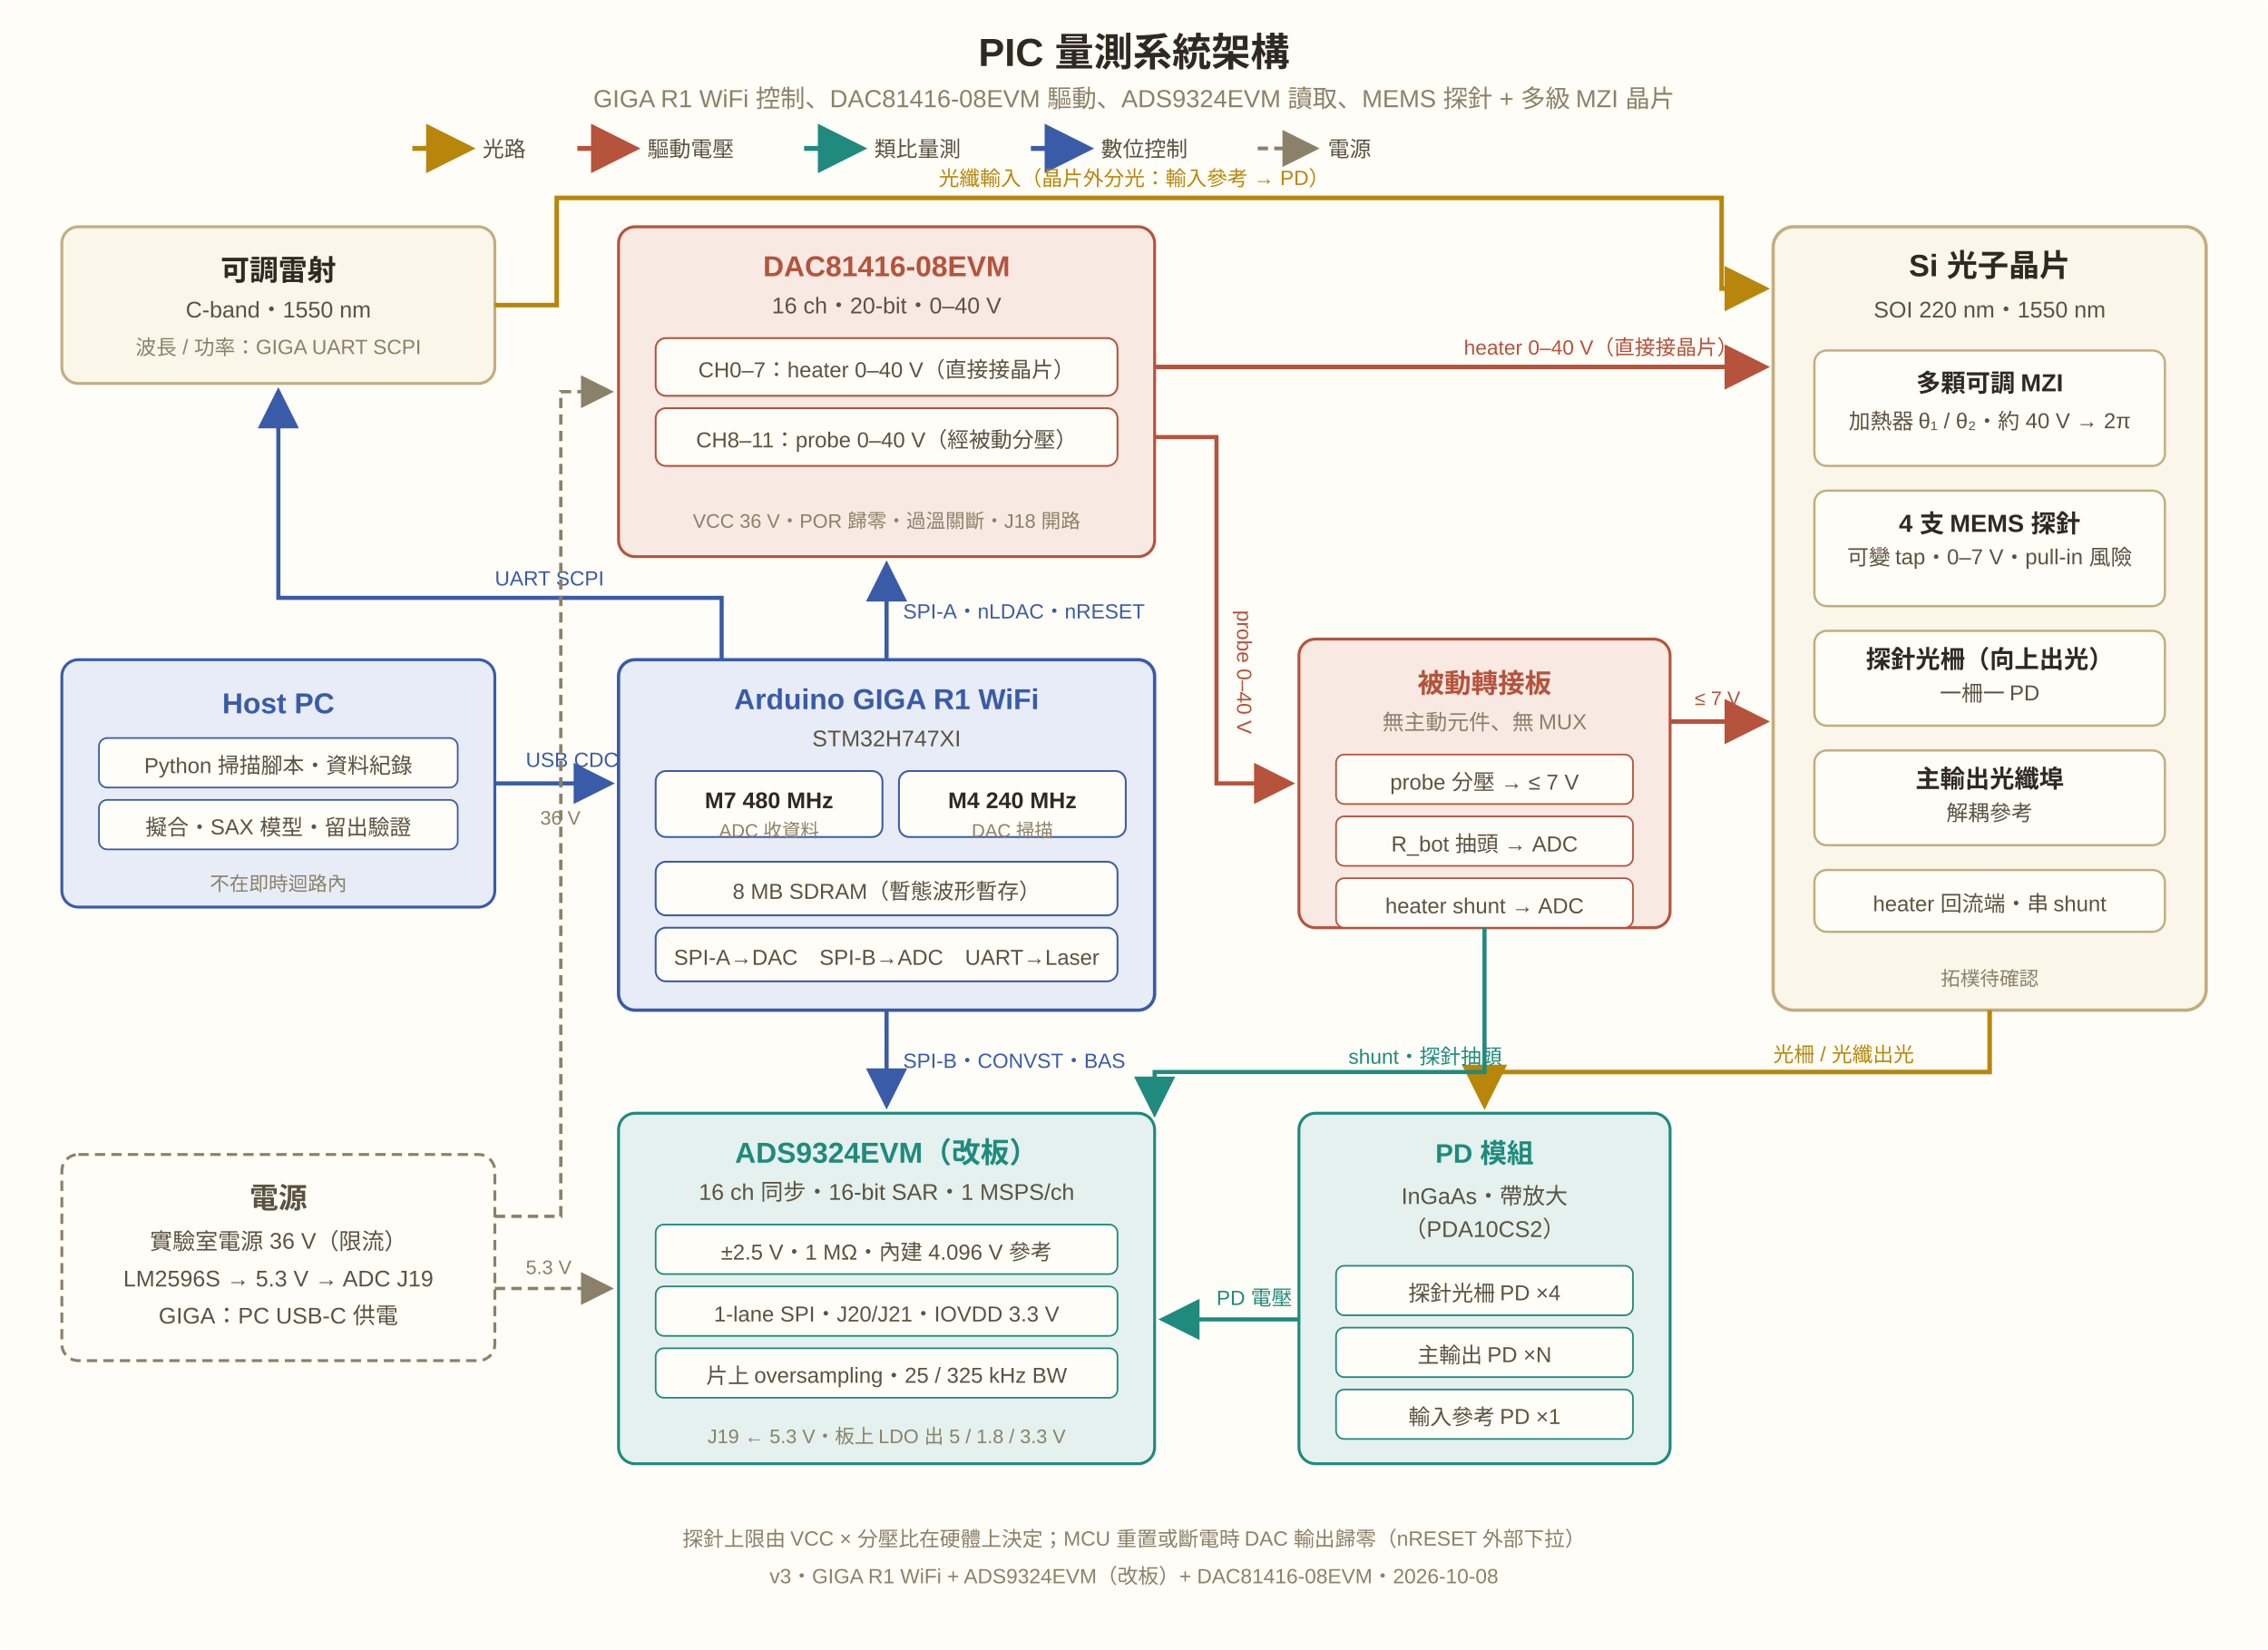
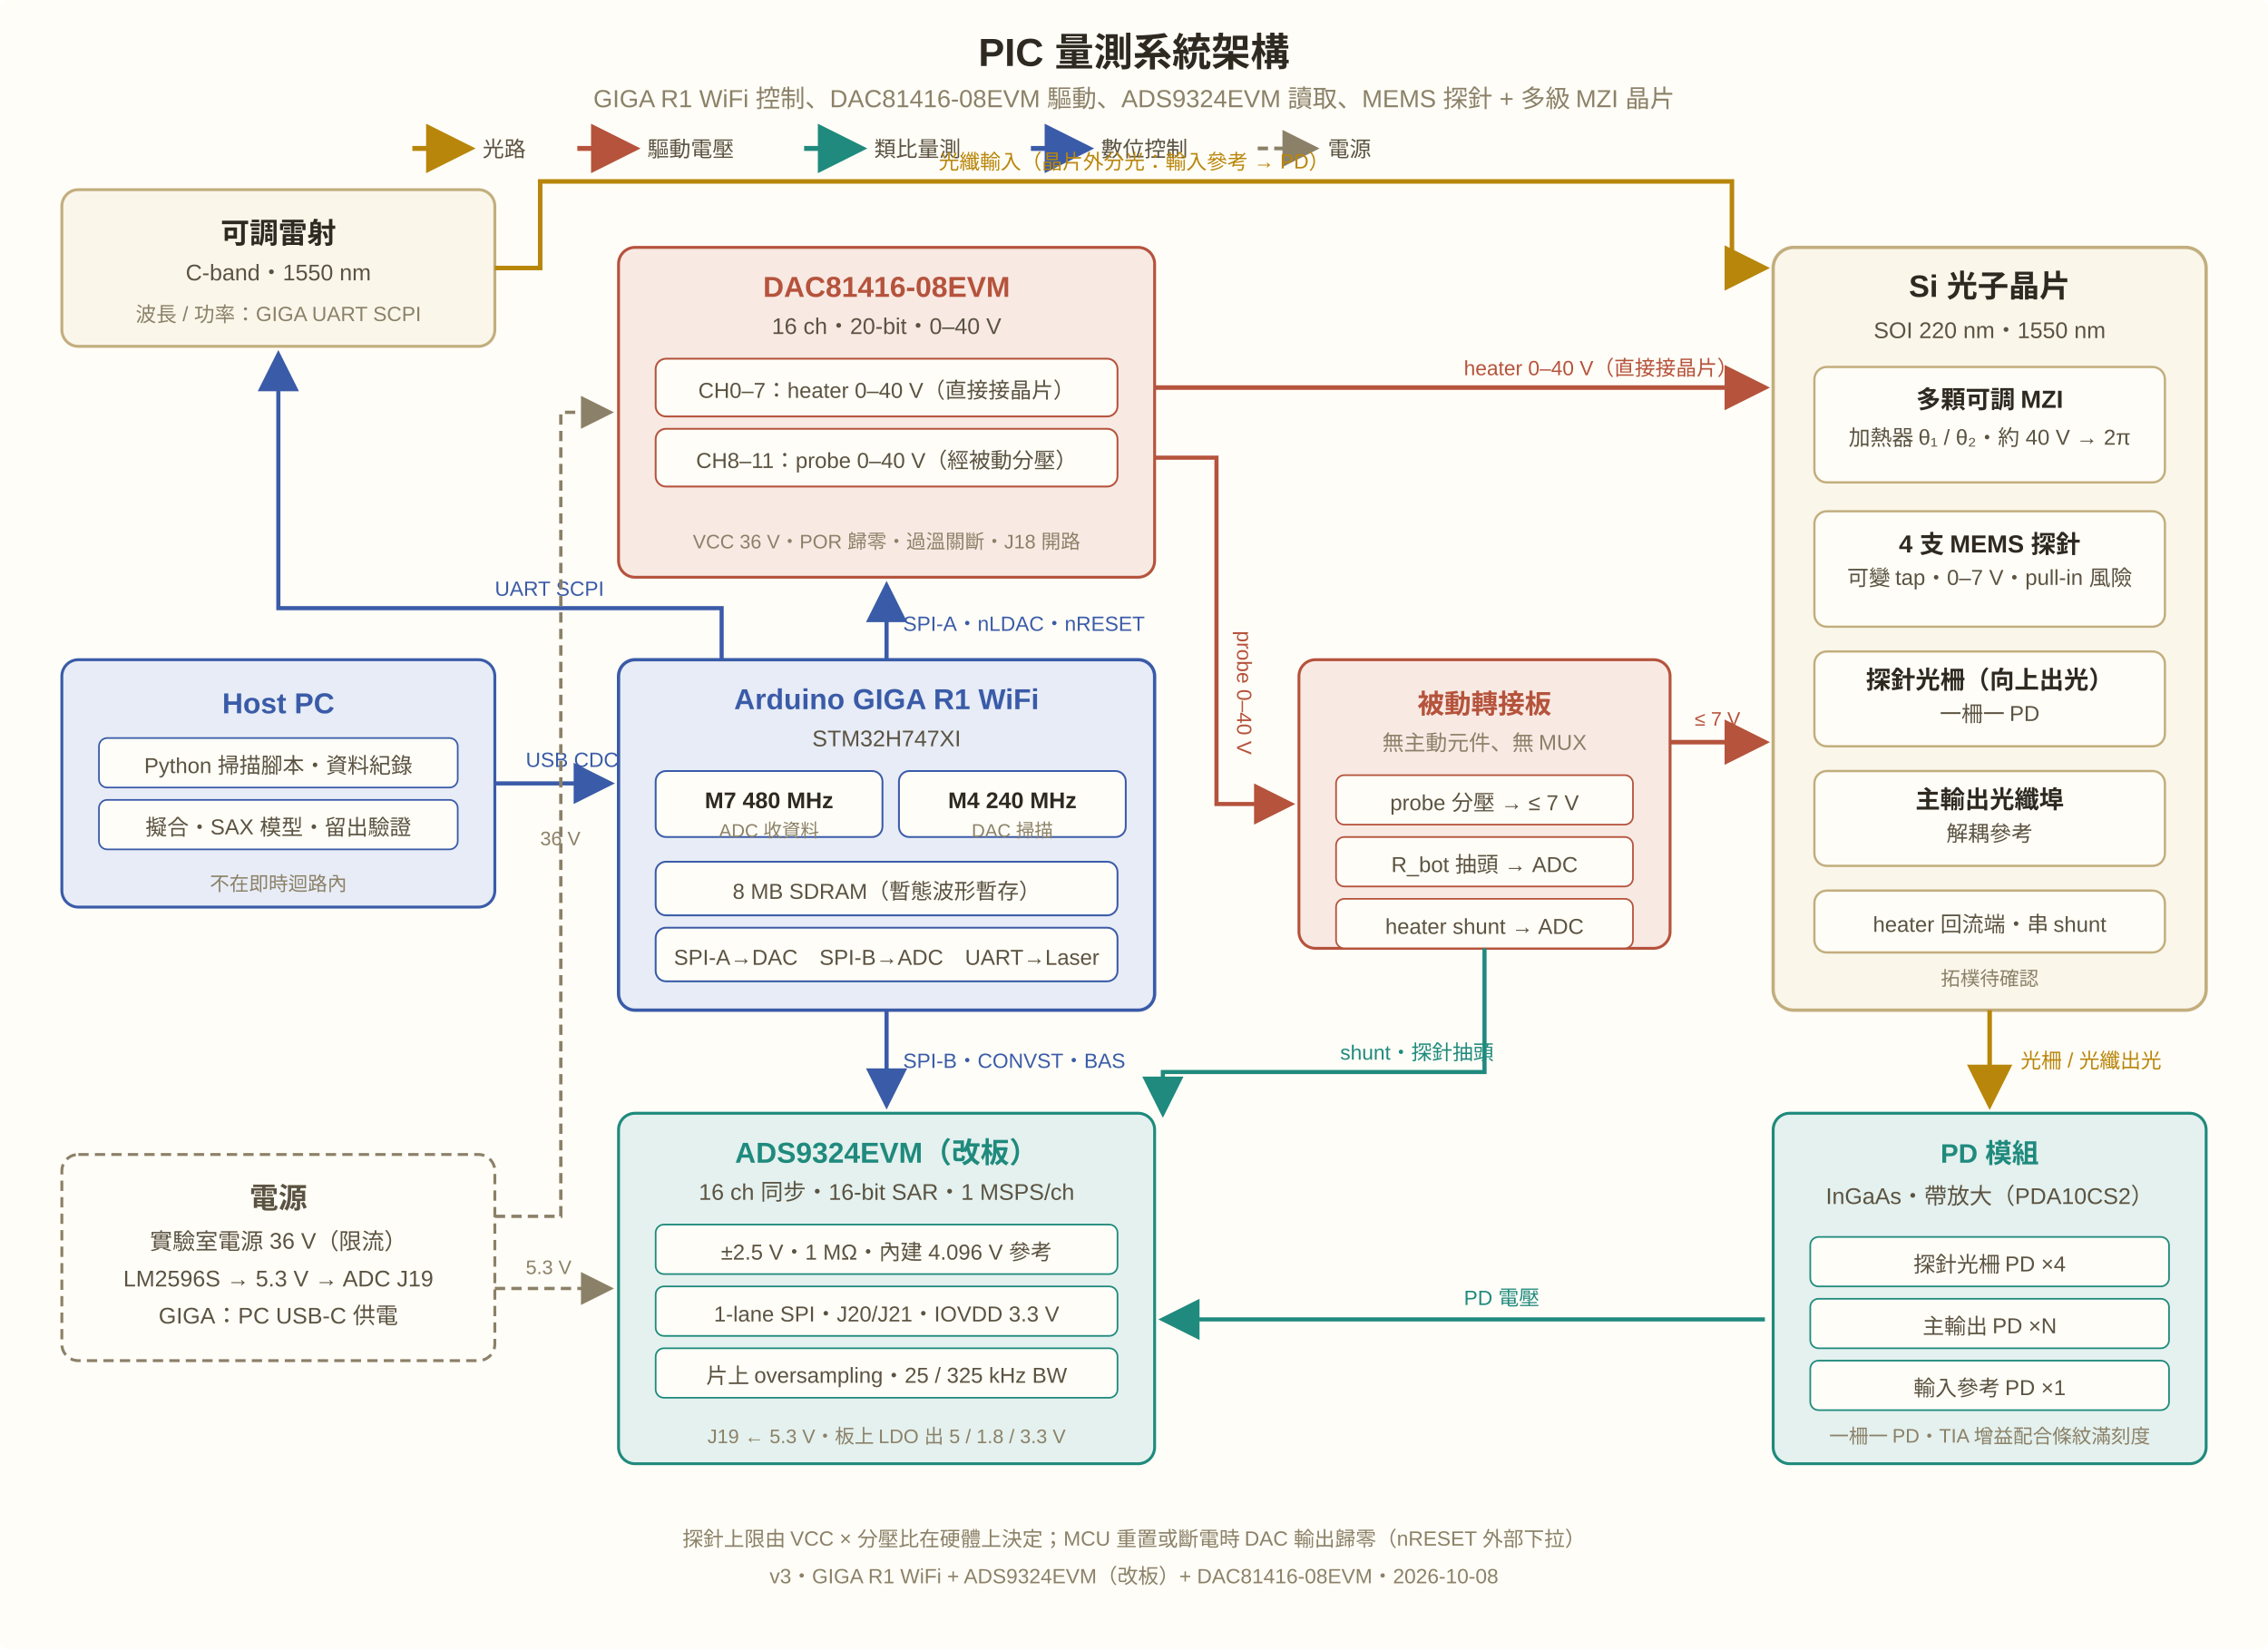
<svg xmlns="http://www.w3.org/2000/svg" viewBox="0 0 1100 800" font-family="'Noto Sans TC','PingFang TC','Microsoft JhengHei',Arial,sans-serif">
  <defs>
    <marker id="ao" viewBox="0 0 9 9" refX="8" refY="4.5" markerWidth="10" markerHeight="10" orient="auto">
      <path d="M0,0 L9,4.5 L0,9 Z" fill="#B8860B" />
    </marker>
    <marker id="ah" viewBox="0 0 9 9" refX="8" refY="4.5" markerWidth="10" markerHeight="10" orient="auto">
      <path d="M0,0 L9,4.5 L0,9 Z" fill="#B5533C" />
    </marker>
    <marker id="aa" viewBox="0 0 9 9" refX="8" refY="4.5" markerWidth="10" markerHeight="10" orient="auto">
      <path d="M0,0 L9,4.5 L0,9 Z" fill="#1F8A7D" />
    </marker>
    <marker id="ad" viewBox="0 0 9 9" refX="8" refY="4.5" markerWidth="10" markerHeight="10" orient="auto">
      <path d="M0,0 L9,4.5 L0,9 Z" fill="#3A5BA8" />
    </marker>
    <marker id="ap" viewBox="0 0 9 9" refX="8" refY="4.5" markerWidth="10" markerHeight="10" orient="auto">
      <path d="M0,0 L9,4.5 L0,9 Z" fill="#8B8168" />
    </marker>
  </defs>
  <rect width="1100" height="800" fill="#FFFDF7" rx="4" />
  <text x="550" y="32" text-anchor="middle" font-size="19" font-weight="700" fill="#2E2A22">PIC 量測系統架構</text>
  <text x="550" y="52" text-anchor="middle" font-size="12" fill="#8B8168">GIGA R1 WiFi 控制、DAC81416-08EVM 驅動、ADS9324EVM 讀取、MEMS 探針 + 多級 MZI 晶片</text>
  <line x1="200" y1="72" x2="228" y2="72" stroke="#B8860B" stroke-width="2.4" marker-end="url(#ao)" />
  <text x="234" y="76" font-size="10.5" fill="#5B5342">光路</text>
  <line x1="280" y1="72" x2="308" y2="72" stroke="#B5533C" stroke-width="2.4" marker-end="url(#ah)" />
  <text x="314" y="76" font-size="10.5" fill="#5B5342">驅動電壓</text>
  <line x1="390" y1="72" x2="418" y2="72" stroke="#1F8A7D" stroke-width="2.4" marker-end="url(#aa)" />
  <text x="424" y="76" font-size="10.5" fill="#5B5342">類比量測</text>
  <line x1="500" y1="72" x2="528" y2="72" stroke="#3A5BA8" stroke-width="2.4" marker-end="url(#ad)" />
  <text x="534" y="76" font-size="10.5" fill="#5B5342">數位控制</text>
  <line x1="610" y1="72" x2="638" y2="72" stroke="#8B8168" stroke-width="1.8" stroke-dasharray="5 3" marker-end="url(#ap)" />
  <text x="644" y="76" font-size="10.5" fill="#5B5342">電源</text>
-   <rect x="30" y="110" width="210" height="76" rx="8" fill="#FAF6EA" stroke="#C2AE7E" stroke-width="1.4" />
-   <text x="135" y="136" text-anchor="middle" font-size="14" font-weight="700" fill="#2E2A22">可調雷射</text>
-   <text x="135" y="154" text-anchor="middle" font-size="11" fill="#5B5342">C-band・1550 nm</text>
-   <text x="135" y="172" text-anchor="middle" font-size="10" fill="#8B8168">波長 / 功率：GIGA UART SCPI</text>
-   <rect x="300" y="110" width="260" height="160" rx="8" fill="#F8E9E3" stroke="#B5533C" stroke-width="1.4" />
-   <text x="430" y="134" text-anchor="middle" font-size="14" font-weight="700" fill="#B5533C">DAC81416-08EVM</text>
-   <text x="430" y="152" text-anchor="middle" font-size="11" fill="#5B5342">16 ch・20-bit・0–40 V</text>
-   <rect x="318" y="164" width="224" height="28" rx="5" fill="#FFFDF7" stroke="#B5533C" stroke-width="0.9" />
-   <text x="430" y="183" text-anchor="middle" font-size="10.5" fill="#5B5342">CH0–7：heater 0–40 V（直接接晶片）</text>
-   <rect x="318" y="198" width="224" height="28" rx="5" fill="#FFFDF7" stroke="#B5533C" stroke-width="0.9" />
-   <text x="430" y="217" text-anchor="middle" font-size="10.5" fill="#5B5342">CH8–11：probe 0–40 V（經被動分壓）</text>
-   <text x="430" y="256" text-anchor="middle" font-size="9.5" fill="#8B8168">VCC 36 V・POR 歸零・過溫關斷・J18 開路</text>
-   <rect x="860" y="110" width="210" height="380" rx="10" fill="#FAF6EA" stroke="#C2AE7E" stroke-width="1.6" />
-   <text x="965" y="134" text-anchor="middle" font-size="15" font-weight="700" fill="#2E2A22">Si 光子晶片</text>
-   <text x="965" y="154" text-anchor="middle" font-size="11" fill="#5B5342">SOI 220 nm・1550 nm</text>
-   <rect x="880" y="170" width="170" height="56" rx="6" fill="#FFFDF7" stroke="#C2AE7E" stroke-width="1.1" />
-   <text x="965" y="190" text-anchor="middle" font-size="12" font-weight="600" fill="#2E2A22">多顆可調 MZI</text>
-   <text x="965" y="208" text-anchor="middle" font-size="10.5" fill="#5B5342">加熱器 θ₁ / θ₂・約 40 V → 2π</text>
-   <rect x="880" y="238" width="170" height="56" rx="6" fill="#FFFDF7" stroke="#C2AE7E" stroke-width="1.1" />
-   <text x="965" y="258" text-anchor="middle" font-size="12" font-weight="600" fill="#2E2A22">4 支 MEMS 探針</text>
-   <text x="965" y="274" text-anchor="middle" font-size="10.5" fill="#5B5342">可變 tap・0–7 V・pull-in 風險</text>
-   <rect x="880" y="306" width="170" height="46" rx="6" fill="#FFFDF7" stroke="#C2AE7E" stroke-width="1.1" />
-   <text x="965" y="324" text-anchor="middle" font-size="12" font-weight="600" fill="#2E2A22">探針光柵（向上出光）</text>
-   <text x="965" y="340" text-anchor="middle" font-size="10.5" fill="#5B5342">一柵一 PD</text>
-   <rect x="880" y="364" width="170" height="46" rx="6" fill="#FFFDF7" stroke="#C2AE7E" stroke-width="1.1" />
-   <text x="965" y="382" text-anchor="middle" font-size="12" font-weight="600" fill="#2E2A22">主輸出光纖埠</text>
-   <text x="965" y="398" text-anchor="middle" font-size="10.5" fill="#5B5342">解耦參考</text>
-   <rect x="880" y="422" width="170" height="30" rx="6" fill="#FFFDF7" stroke="#C2AE7E" stroke-width="1.1" />
-   <text x="965" y="442" text-anchor="middle" font-size="10.5" fill="#5B5342">heater 回流端・串 shunt</text>
+   <rect x="30" y="92" width="210" height="76" rx="8" fill="#FAF6EA" stroke="#C2AE7E" stroke-width="1.4" />
+   <text x="135" y="118" text-anchor="middle" font-size="14" font-weight="700" fill="#2E2A22">可調雷射</text>
+   <text x="135" y="136" text-anchor="middle" font-size="11" fill="#5B5342">C-band・1550 nm</text>
+   <text x="135" y="156" text-anchor="middle" font-size="10" fill="#8B8168">波長 / 功率：GIGA UART SCPI</text>
+   <rect x="300" y="120" width="260" height="160" rx="8" fill="#F8E9E3" stroke="#B5533C" stroke-width="1.4" />
+   <text x="430" y="144" text-anchor="middle" font-size="14" font-weight="700" fill="#B5533C">DAC81416-08EVM</text>
+   <text x="430" y="162" text-anchor="middle" font-size="11" fill="#5B5342">16 ch・20-bit・0–40 V</text>
+   <rect x="318" y="174" width="224" height="28" rx="5" fill="#FFFDF7" stroke="#B5533C" stroke-width="0.9" />
+   <text x="430" y="193" text-anchor="middle" font-size="10.5" fill="#5B5342">CH0–7：heater 0–40 V（直接接晶片）</text>
+   <rect x="318" y="208" width="224" height="28" rx="5" fill="#FFFDF7" stroke="#B5533C" stroke-width="0.9" />
+   <text x="430" y="227" text-anchor="middle" font-size="10.5" fill="#5B5342">CH8–11：probe 0–40 V（經被動分壓）</text>
+   <text x="430" y="266" text-anchor="middle" font-size="9.5" fill="#8B8168">VCC 36 V・POR 歸零・過溫關斷・J18 開路</text>
+   <rect x="860" y="120" width="210" height="370" rx="10" fill="#FAF6EA" stroke="#C2AE7E" stroke-width="1.6" />
+   <text x="965" y="144" text-anchor="middle" font-size="15" font-weight="700" fill="#2E2A22">Si 光子晶片</text>
+   <text x="965" y="164" text-anchor="middle" font-size="11" fill="#5B5342">SOI 220 nm・1550 nm</text>
+   <rect x="880" y="178" width="170" height="56" rx="6" fill="#FFFDF7" stroke="#C2AE7E" stroke-width="1.1" />
+   <text x="965" y="198" text-anchor="middle" font-size="12" font-weight="600" fill="#2E2A22">多顆可調 MZI</text>
+   <text x="965" y="216" text-anchor="middle" font-size="10.5" fill="#5B5342">加熱器 θ₁ / θ₂・約 40 V → 2π</text>
+   <rect x="880" y="248" width="170" height="56" rx="6" fill="#FFFDF7" stroke="#C2AE7E" stroke-width="1.1" />
+   <text x="965" y="268" text-anchor="middle" font-size="12" font-weight="600" fill="#2E2A22">4 支 MEMS 探針</text>
+   <text x="965" y="284" text-anchor="middle" font-size="10.5" fill="#5B5342">可變 tap・0–7 V・pull-in 風險</text>
+   <rect x="880" y="316" width="170" height="46" rx="6" fill="#FFFDF7" stroke="#C2AE7E" stroke-width="1.1" />
+   <text x="965" y="334" text-anchor="middle" font-size="12" font-weight="600" fill="#2E2A22">探針光柵（向上出光）</text>
+   <text x="965" y="350" text-anchor="middle" font-size="10.5" fill="#5B5342">一柵一 PD</text>
+   <rect x="880" y="374" width="170" height="46" rx="6" fill="#FFFDF7" stroke="#C2AE7E" stroke-width="1.1" />
+   <text x="965" y="392" text-anchor="middle" font-size="12" font-weight="600" fill="#2E2A22">主輸出光纖埠</text>
+   <text x="965" y="408" text-anchor="middle" font-size="10.5" fill="#5B5342">解耦參考</text>
+   <rect x="880" y="432" width="170" height="30" rx="6" fill="#FFFDF7" stroke="#C2AE7E" stroke-width="1.1" />
+   <text x="965" y="452" text-anchor="middle" font-size="10.5" fill="#5B5342">heater 回流端・串 shunt</text>
  <text x="965" y="478" text-anchor="middle" font-size="9.5" fill="#8B8168">拓樸待確認</text>
  <rect x="30" y="320" width="210" height="120" rx="8" fill="#E7ECF6" stroke="#3A5BA8" stroke-width="1.4" />
  <text x="135" y="346" text-anchor="middle" font-size="14" font-weight="700" fill="#3A5BA8">Host PC</text>
  <rect x="48" y="358" width="174" height="24" rx="4" fill="#FFFDF7" stroke="#3A5BA8" stroke-width="0.8" />
  <text x="135" y="375" text-anchor="middle" font-size="10.5" fill="#5B5342">Python 掃描腳本・資料紀錄</text>
  <rect x="48" y="388" width="174" height="24" rx="4" fill="#FFFDF7" stroke="#3A5BA8" stroke-width="0.8" />
  <text x="135" y="405" text-anchor="middle" font-size="10.5" fill="#5B5342">擬合・SAX 模型・留出驗證</text>
  <text x="135" y="432" text-anchor="middle" font-size="9.5" fill="#8B8168">不在即時迴路內</text>
  <rect x="300" y="320" width="260" height="170" rx="8" fill="#E7ECF6" stroke="#3A5BA8" stroke-width="1.6" />
  <text x="430" y="344" text-anchor="middle" font-size="14" font-weight="700" fill="#3A5BA8">Arduino GIGA R1 WiFi</text>
  <text x="430" y="362" text-anchor="middle" font-size="11" fill="#5B5342">STM32H747XI</text>
  <rect x="318" y="374" width="110" height="32" rx="5" fill="#FFFDF7" stroke="#3A5BA8" stroke-width="0.9" />
  <text x="373" y="392" text-anchor="middle" font-size="11" font-weight="600" fill="#2E2A22">M7 480 MHz</text>
  <text x="373" y="406" text-anchor="middle" font-size="9" fill="#8B8168">ADC 收資料</text>
  <rect x="436" y="374" width="110" height="32" rx="5" fill="#FFFDF7" stroke="#3A5BA8" stroke-width="0.9" />
  <text x="491" y="392" text-anchor="middle" font-size="11" font-weight="600" fill="#2E2A22">M4 240 MHz</text>
  <text x="491" y="406" text-anchor="middle" font-size="9" fill="#8B8168">DAC 掃描</text>
  <rect x="318" y="418" width="224" height="26" rx="5" fill="#FFFDF7" stroke="#3A5BA8" stroke-width="0.9" />
  <text x="430" y="436" text-anchor="middle" font-size="10.5" fill="#5B5342">8 MB SDRAM（暫態波形暫存）</text>
  <rect x="318" y="450" width="224" height="26" rx="5" fill="#FFFDF7" stroke="#3A5BA8" stroke-width="0.9" />
  <text x="430" y="468" text-anchor="middle" font-size="10.5" fill="#5B5342">SPI-A→DAC　SPI-B→ADC　UART→Laser</text>
-   <rect x="630" y="310" width="180" height="140" rx="8" fill="#F8E9E3" stroke="#B5533C" stroke-width="1.4" />
-   <text x="720" y="336" text-anchor="middle" font-size="13" font-weight="700" fill="#B5533C">被動轉接板</text>
-   <text x="720" y="354" text-anchor="middle" font-size="10.5" fill="#8B8168">無主動元件、無 MUX</text>
-   <rect x="648" y="366" width="144" height="24" rx="4" fill="#FFFDF7" stroke="#B5533C" stroke-width="0.8" />
-   <text x="720" y="383" text-anchor="middle" font-size="10.5" fill="#5B5342">probe 分壓 → ≤ 7 V</text>
-   <rect x="648" y="396" width="144" height="24" rx="4" fill="#FFFDF7" stroke="#B5533C" stroke-width="0.8" />
-   <text x="720" y="413" text-anchor="middle" font-size="10.5" fill="#5B5342">R_bot 抽頭 → ADC</text>
-   <rect x="648" y="426" width="144" height="24" rx="4" fill="#FFFDF7" stroke="#B5533C" stroke-width="0.8" />
-   <text x="720" y="443" text-anchor="middle" font-size="10.5" fill="#5B5342">heater shunt → ADC</text>
+   <rect x="630" y="320" width="180" height="140" rx="8" fill="#F8E9E3" stroke="#B5533C" stroke-width="1.4" />
+   <text x="720" y="346" text-anchor="middle" font-size="13" font-weight="700" fill="#B5533C">被動轉接板</text>
+   <text x="720" y="364" text-anchor="middle" font-size="10.5" fill="#8B8168">無主動元件、無 MUX</text>
+   <rect x="648" y="376" width="144" height="24" rx="4" fill="#FFFDF7" stroke="#B5533C" stroke-width="0.8" />
+   <text x="720" y="393" text-anchor="middle" font-size="10.5" fill="#5B5342">probe 分壓 → ≤ 7 V</text>
+   <rect x="648" y="406" width="144" height="24" rx="4" fill="#FFFDF7" stroke="#B5533C" stroke-width="0.8" />
+   <text x="720" y="423" text-anchor="middle" font-size="10.5" fill="#5B5342">R_bot 抽頭 → ADC</text>
+   <rect x="648" y="436" width="144" height="24" rx="4" fill="#FFFDF7" stroke="#B5533C" stroke-width="0.8" />
+   <text x="720" y="453" text-anchor="middle" font-size="10.5" fill="#5B5342">heater shunt → ADC</text>
  <rect x="30" y="560" width="210" height="100" rx="8" fill="#FFFDF7" stroke="#8B8168" stroke-width="1.4" stroke-dasharray="5 3" />
  <text x="135" y="586" text-anchor="middle" font-size="14" font-weight="700" fill="#5B5342">電源</text>
  <text x="135" y="606" text-anchor="middle" font-size="11" fill="#5B5342">實驗室電源 36 V（限流）</text>
  <text x="135" y="624" text-anchor="middle" font-size="11" fill="#5B5342">LM2596S → 5.3 V → ADC J19</text>
  <text x="135" y="642" text-anchor="middle" font-size="11" fill="#5B5342">GIGA：PC USB-C 供電</text>
  <rect x="300" y="540" width="260" height="170" rx="8" fill="#E4F1EE" stroke="#1F8A7D" stroke-width="1.4" />
  <text x="430" y="564" text-anchor="middle" font-size="14" font-weight="700" fill="#1F8A7D">ADS9324EVM（改板）</text>
  <text x="430" y="582" text-anchor="middle" font-size="11" fill="#5B5342">16 ch 同步・16-bit SAR・1 MSPS/ch</text>
  <rect x="318" y="594" width="224" height="24" rx="4" fill="#FFFDF7" stroke="#1F8A7D" stroke-width="0.8" />
  <text x="430" y="611" text-anchor="middle" font-size="10.5" fill="#5B5342">±2.5 V・1 MΩ・內建 4.096 V 參考</text>
  <rect x="318" y="624" width="224" height="24" rx="4" fill="#FFFDF7" stroke="#1F8A7D" stroke-width="0.8" />
  <text x="430" y="641" text-anchor="middle" font-size="10.5" fill="#5B5342">1-lane SPI・J20/J21・IOVDD 3.3 V</text>
  <rect x="318" y="654" width="224" height="24" rx="4" fill="#FFFDF7" stroke="#1F8A7D" stroke-width="0.8" />
  <text x="430" y="671" text-anchor="middle" font-size="10.5" fill="#5B5342">片上 oversampling・25 / 325 kHz BW</text>
  <text x="430" y="700" text-anchor="middle" font-size="9.5" fill="#8B8168">J19 ← 5.3 V・板上 LDO 出 5 / 1.8 / 3.3 V</text>
-   <rect x="630" y="540" width="180" height="170" rx="8" fill="#E4F1EE" stroke="#1F8A7D" stroke-width="1.4" />
-   <text x="720" y="564" text-anchor="middle" font-size="13" font-weight="700" fill="#1F8A7D">PD 模組</text>
-   <text x="720" y="584" text-anchor="middle" font-size="11" fill="#5B5342">InGaAs・帶放大</text>
-   <text x="720" y="600" text-anchor="middle" font-size="11" fill="#5B5342">（PDA10CS2）</text>
-   <rect x="648" y="614" width="144" height="24" rx="4" fill="#FFFDF7" stroke="#1F8A7D" stroke-width="0.8" />
-   <text x="720" y="631" text-anchor="middle" font-size="10.5" fill="#5B5342">探針光柵 PD ×4</text>
-   <rect x="648" y="644" width="144" height="24" rx="4" fill="#FFFDF7" stroke="#1F8A7D" stroke-width="0.8" />
-   <text x="720" y="661" text-anchor="middle" font-size="10.5" fill="#5B5342">主輸出 PD ×N</text>
-   <rect x="648" y="674" width="144" height="24" rx="4" fill="#FFFDF7" stroke="#1F8A7D" stroke-width="0.8" />
-   <text x="720" y="691" text-anchor="middle" font-size="10.5" fill="#5B5342">輸入參考 PD ×1</text>
-   <path d="M240,148 L270,148 L270,96 L835,96 L835,140 L856,140" fill="none" stroke="#B8860B" stroke-width="2.2" marker-end="url(#ao)" />
-   <text x="550" y="90" text-anchor="middle" font-size="10" fill="#B8860B">光纖輸入（晶片外分光：輸入參考 → PD）</text>
-   <path d="M965,490 L965,520 L720,520 L720,536" fill="none" stroke="#B8860B" stroke-width="2.2" marker-end="url(#ao)" />
-   <text x="860" y="515" font-size="10" fill="#B8860B">光柵 / 光纖出光</text>
-   <path d="M560,178 L856,178" fill="none" stroke="#B5533C" stroke-width="2.2" marker-end="url(#ah)" />
-   <text x="710" y="172" font-size="10" fill="#B5533C">heater 0–40 V（直接接晶片）</text>
-   <path d="M560,212 L590,212 L590,380 L626,380" fill="none" stroke="#B5533C" stroke-width="2" marker-end="url(#ah)" />
-   <text x="600" y="296" font-size="10" fill="#B5533C" transform="rotate(90,600,296)">probe 0–40 V</text>
-   <path d="M810,350 L856,350" fill="none" stroke="#B5533C" stroke-width="2.2" marker-end="url(#ah)" />
-   <text x="833" y="342" text-anchor="middle" font-size="9.5" fill="#B5533C">≤ 7 V</text>
-   <path d="M720,450 L720,520 L560,520 L560,540" fill="none" stroke="#1F8A7D" stroke-width="2" marker-end="url(#aa)" />
-   <text x="654" y="516" font-size="10" fill="#1F8A7D">shunt・探針抽頭</text>
-   <path d="M630,640 L564,640" fill="none" stroke="#1F8A7D" stroke-width="2" marker-end="url(#aa)" />
-   <text x="590" y="633" font-size="10" fill="#1F8A7D">PD 電壓</text>
+   <rect x="860" y="540" width="210" height="170" rx="8" fill="#E4F1EE" stroke="#1F8A7D" stroke-width="1.4" />
+   <text x="965" y="564" text-anchor="middle" font-size="13" font-weight="700" fill="#1F8A7D">PD 模組</text>
+   <text x="965" y="584" text-anchor="middle" font-size="11" fill="#5B5342">InGaAs・帶放大（PDA10CS2）</text>
+   <rect x="878" y="600" width="174" height="24" rx="4" fill="#FFFDF7" stroke="#1F8A7D" stroke-width="0.8" />
+   <text x="965" y="617" text-anchor="middle" font-size="10.5" fill="#5B5342">探針光柵 PD ×4</text>
+   <rect x="878" y="630" width="174" height="24" rx="4" fill="#FFFDF7" stroke="#1F8A7D" stroke-width="0.8" />
+   <text x="965" y="647" text-anchor="middle" font-size="10.5" fill="#5B5342">主輸出 PD ×N</text>
+   <rect x="878" y="660" width="174" height="24" rx="4" fill="#FFFDF7" stroke="#1F8A7D" stroke-width="0.8" />
+   <text x="965" y="677" text-anchor="middle" font-size="10.5" fill="#5B5342">輸入參考 PD ×1</text>
+   <text x="965" y="700" text-anchor="middle" font-size="9.5" fill="#8B8168">一柵一 PD・TIA 增益配合條紋滿刻度</text>
+   <path d="M240,130 L262,130 L262,88 L840,88 L840,130 L856,130" fill="none" stroke="#B8860B" stroke-width="2.2" marker-end="url(#ao)" />
+   <text x="550" y="82" text-anchor="middle" font-size="10" fill="#B8860B">光纖輸入（晶片外分光：輸入參考 → PD）</text>
+   <line x1="965" y1="490" x2="965" y2="536" stroke="#B8860B" stroke-width="2.2" marker-end="url(#ao)" />
+   <text x="980" y="518" font-size="10" fill="#B8860B">光柵 / 光纖出光</text>
+   <path d="M560,188 L856,188" fill="none" stroke="#B5533C" stroke-width="2.2" marker-end="url(#ah)" />
+   <text x="710" y="182" font-size="10" fill="#B5533C">heater 0–40 V（直接接晶片）</text>
+   <path d="M560,222 L590,222 L590,390 L626,390" fill="none" stroke="#B5533C" stroke-width="2" marker-end="url(#ah)" />
+   <text x="600" y="306" font-size="10" fill="#B5533C" transform="rotate(90,600,306)">probe 0–40 V</text>
+   <path d="M810,360 L856,360" fill="none" stroke="#B5533C" stroke-width="2.2" marker-end="url(#ah)" />
+   <text x="833" y="352" text-anchor="middle" font-size="9.5" fill="#B5533C">≤ 7 V</text>
+   <path d="M720,460 L720,520 L564,520 L564,540" fill="none" stroke="#1F8A7D" stroke-width="2" marker-end="url(#aa)" />
+   <text x="650" y="514" font-size="10" fill="#1F8A7D">shunt・探針抽頭</text>
+   <path d="M856,640 L564,640" fill="none" stroke="#1F8A7D" stroke-width="2" marker-end="url(#aa)" />
+   <text x="710" y="633" font-size="10" fill="#1F8A7D">PD 電壓</text>
  <line x1="240" y1="380" x2="296" y2="380" stroke="#3A5BA8" stroke-width="2" marker-end="url(#ad)" />
  <text x="255" y="372" font-size="10" fill="#3A5BA8">USB CDC</text>
-   <path d="M350,320 L350,290 L135,290 L135,190" fill="none" stroke="#3A5BA8" stroke-width="2" marker-end="url(#ad)" />
-   <text x="240" y="284" font-size="10" fill="#3A5BA8">UART SCPI</text>
-   <line x1="430" y1="320" x2="430" y2="274" stroke="#3A5BA8" stroke-width="2" marker-end="url(#ad)" />
-   <text x="438" y="300" font-size="10" fill="#3A5BA8">SPI-A・nLDAC・nRESET</text>
+   <path d="M350,320 L350,295 L135,295 L135,172" fill="none" stroke="#3A5BA8" stroke-width="2" marker-end="url(#ad)" />
+   <text x="240" y="289" font-size="10" fill="#3A5BA8">UART SCPI</text>
+   <line x1="430" y1="320" x2="430" y2="284" stroke="#3A5BA8" stroke-width="2" marker-end="url(#ad)" />
+   <text x="438" y="306" font-size="10" fill="#3A5BA8">SPI-A・nLDAC・nRESET</text>
  <line x1="430" y1="490" x2="430" y2="536" stroke="#3A5BA8" stroke-width="2" marker-end="url(#ad)" />
  <text x="438" y="518" font-size="10" fill="#3A5BA8">SPI-B・CONVST・BAS</text>
-   <path d="M240,590 L272,590 L272,190 L296,190" fill="none" stroke="#8B8168" stroke-width="1.6" stroke-dasharray="5 3" marker-end="url(#ap)" />
-   <text x="262" y="400" font-size="9.5" fill="#8B8168">36 V</text>
+   <path d="M240,590 L272,590 L272,200 L296,200" fill="none" stroke="#8B8168" stroke-width="1.6" stroke-dasharray="5 3" marker-end="url(#ap)" />
+   <text x="262" y="410" font-size="9.5" fill="#8B8168">36 V</text>
  <path d="M240,625 L296,625" fill="none" stroke="#8B8168" stroke-width="1.6" stroke-dasharray="5 3" marker-end="url(#ap)" />
  <text x="255" y="618" font-size="9.5" fill="#8B8168">5.3 V</text>
  <text x="550" y="750" text-anchor="middle" font-size="10" fill="#8B8168">探針上限由 VCC × 分壓比在硬體上決定；MCU 重置或斷電時 DAC 輸出歸零（nRESET 外部下拉）</text>
  <text x="550" y="768" text-anchor="middle" font-size="10" fill="#8B8168">v3・GIGA R1 WiFi + ADS9324EVM（改板）+ DAC81416-08EVM・2026-10-08</text>
</svg>
